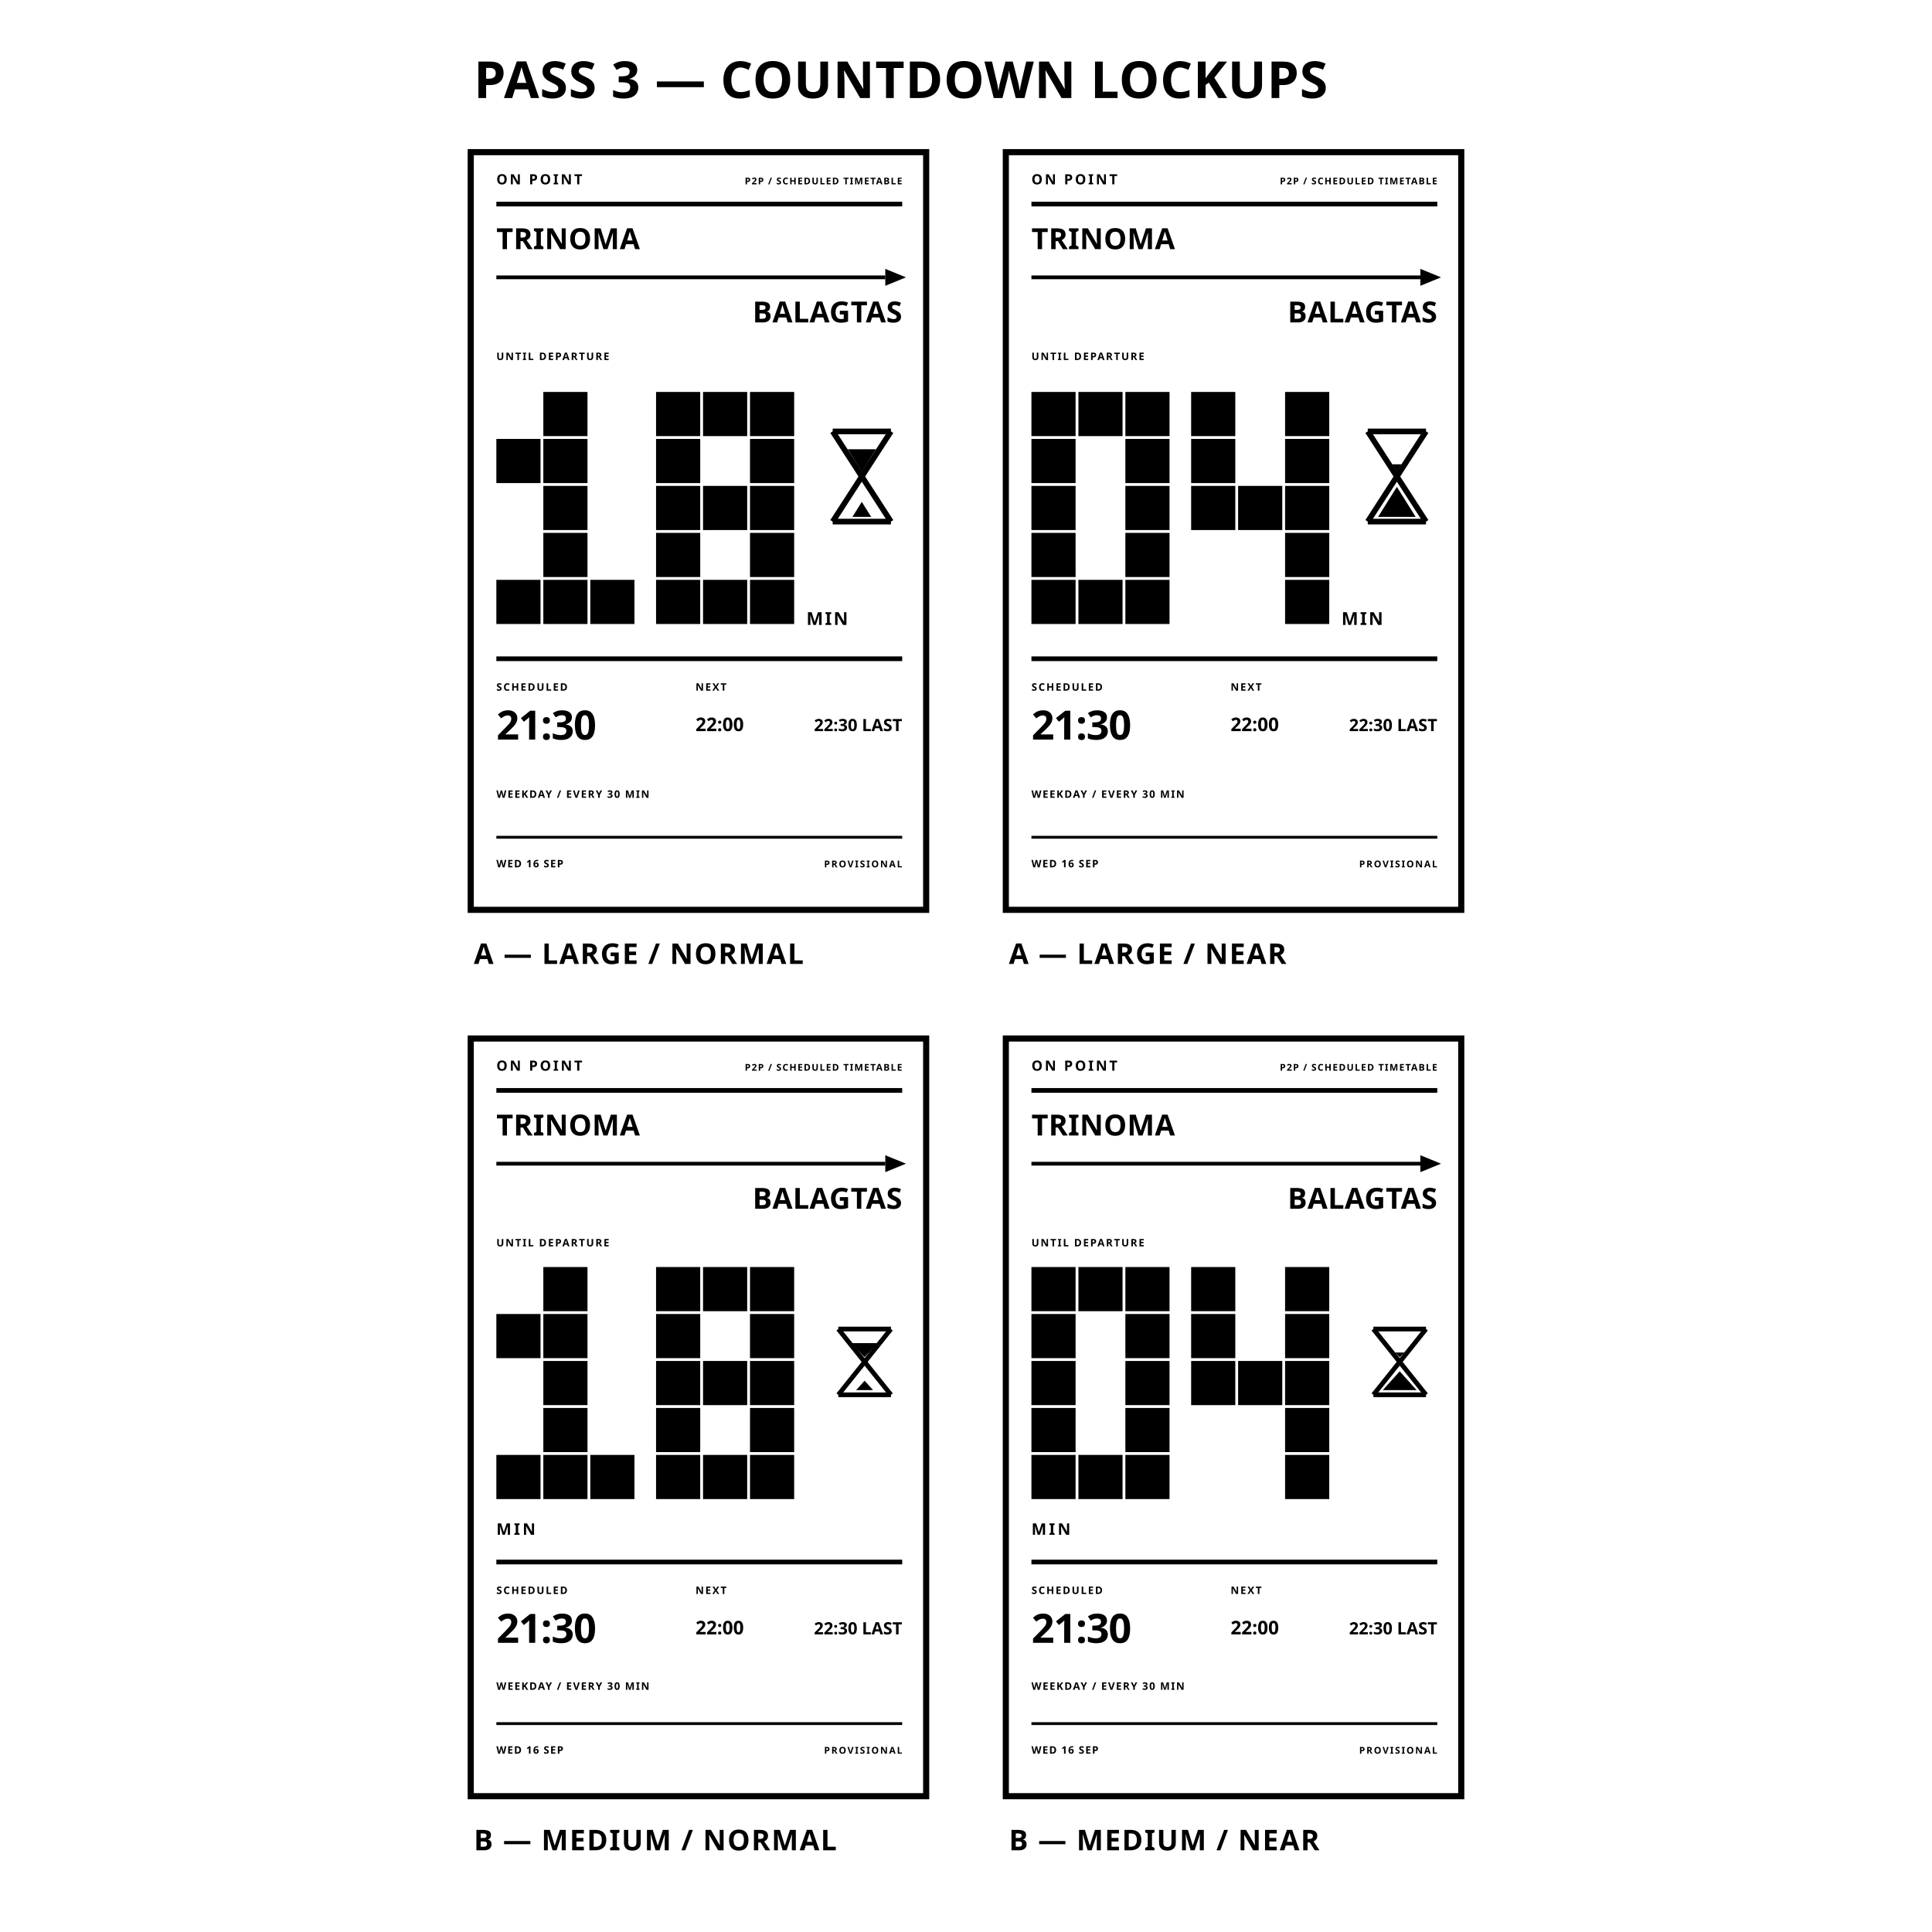
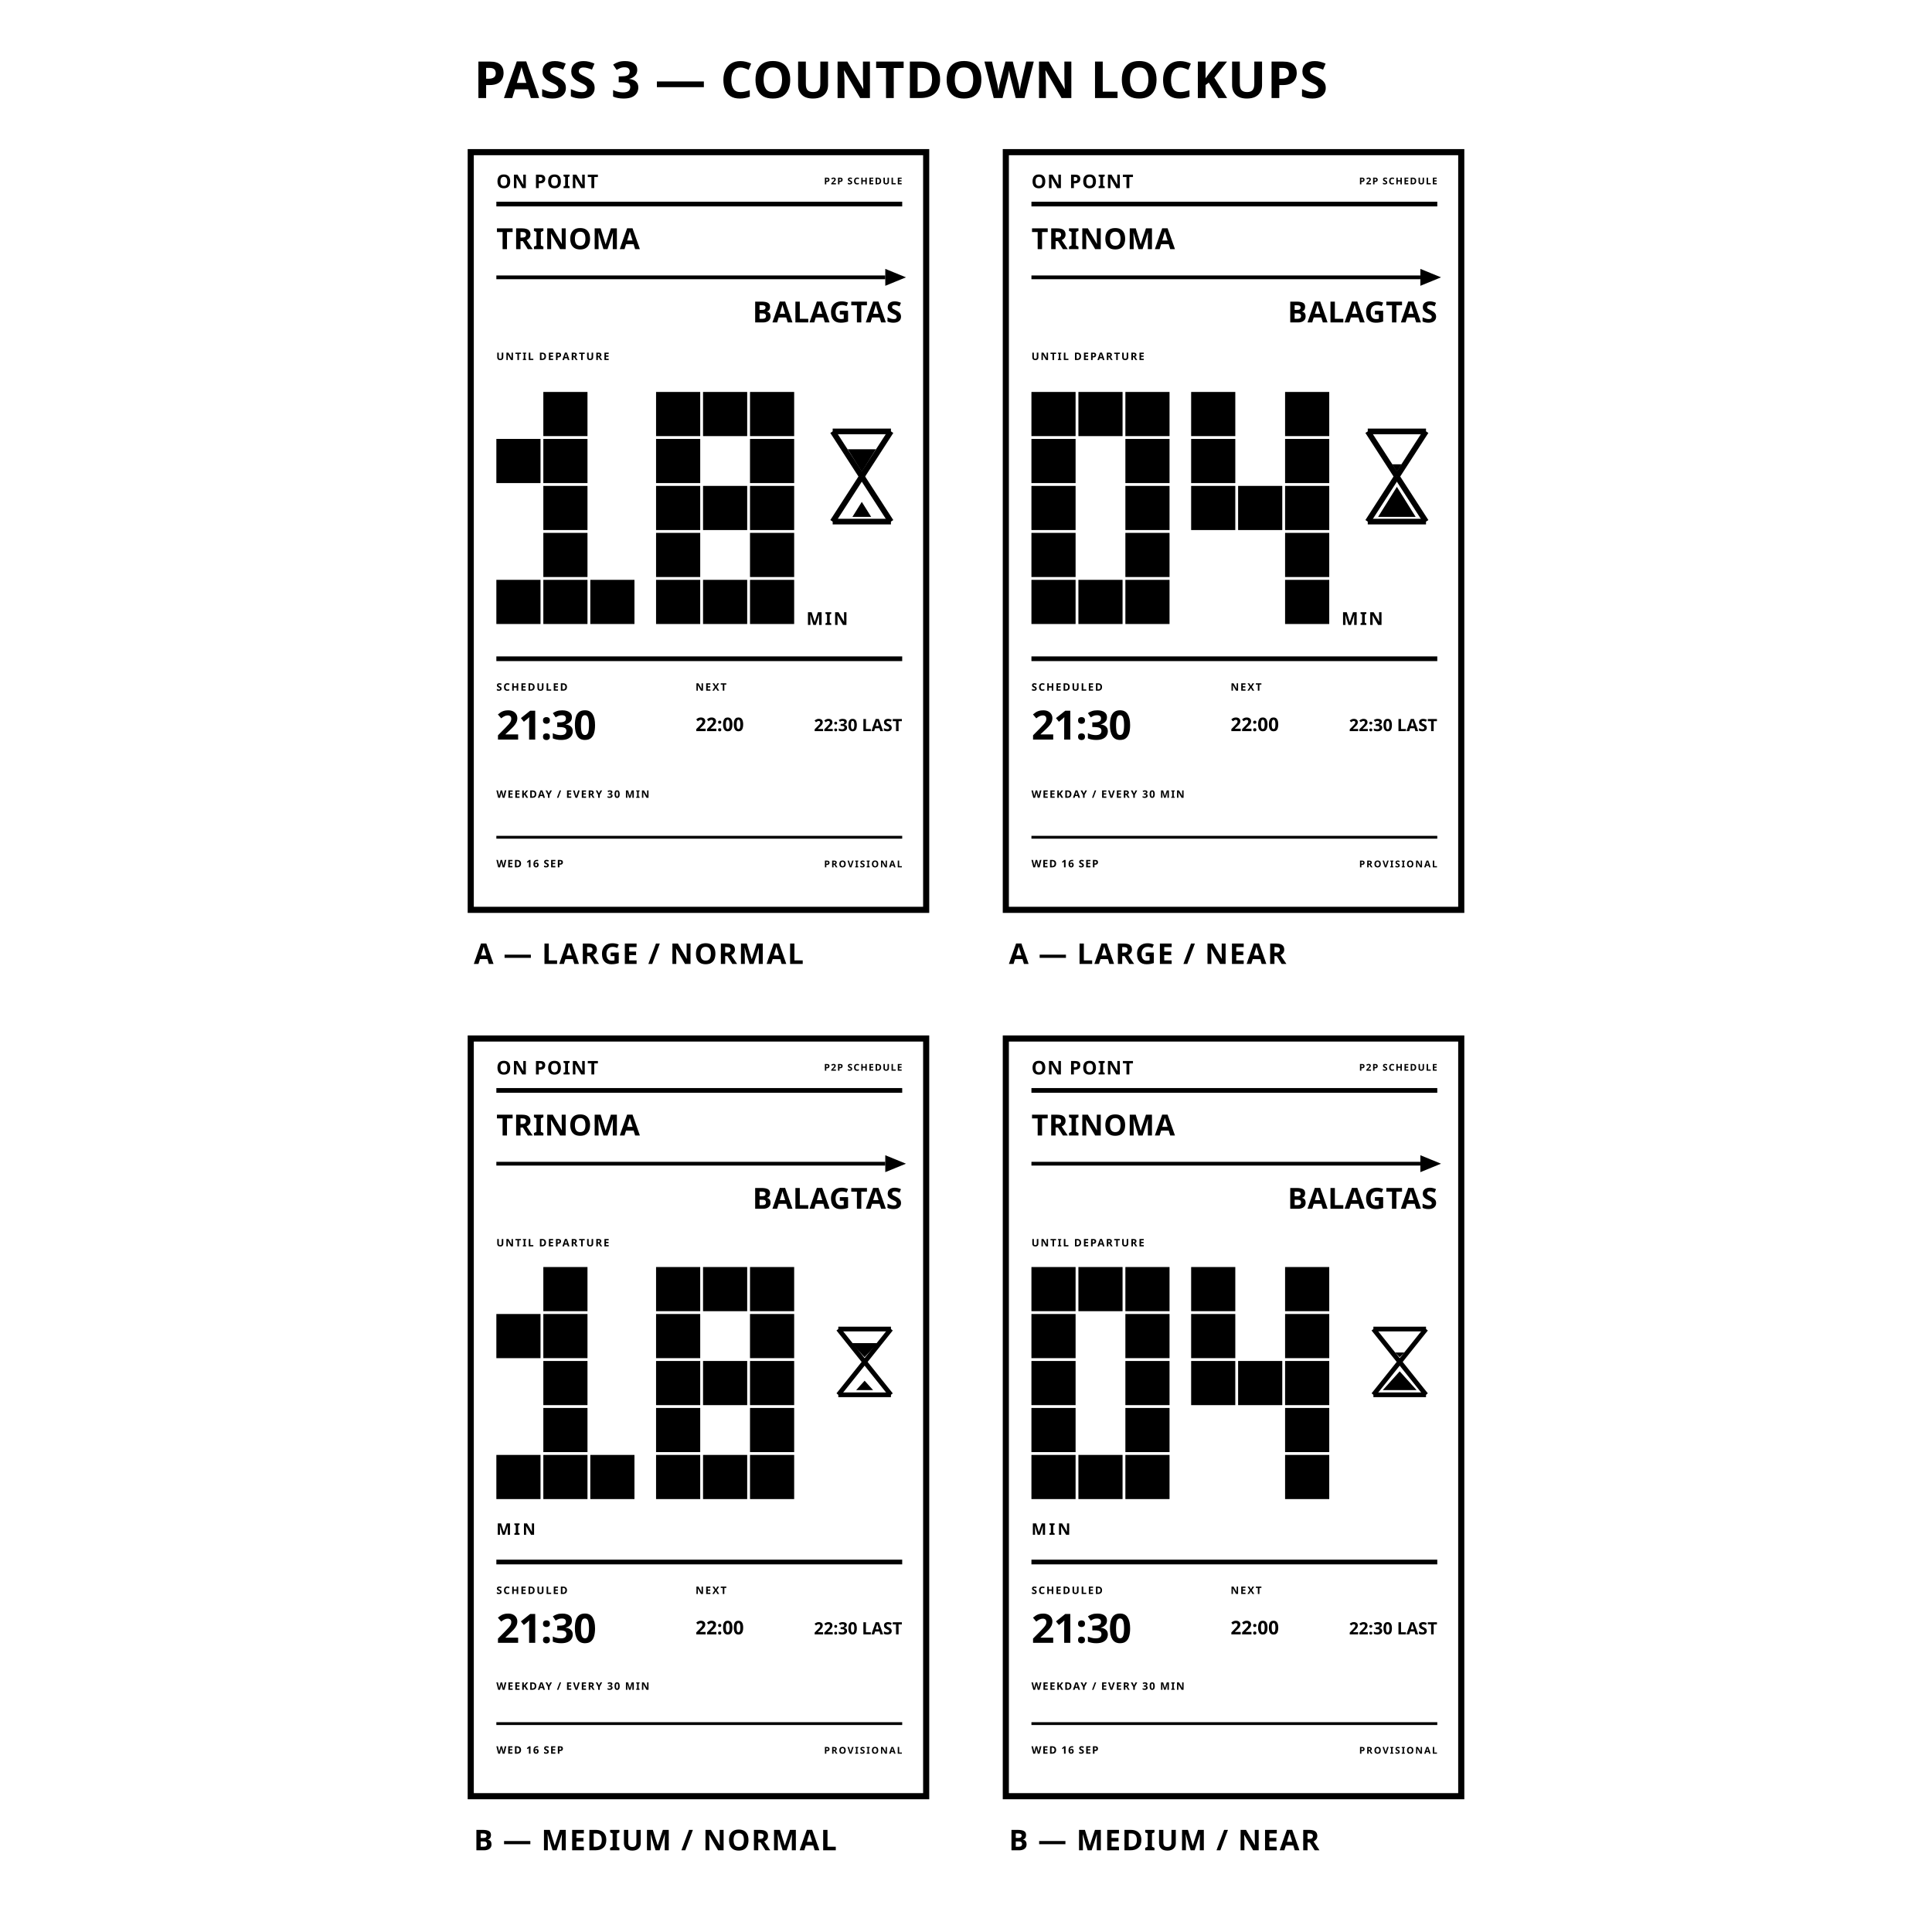
<svg xmlns="http://www.w3.org/2000/svg" width="946" height="946" viewBox="0 0 946 946" data-output-width="550" data-output-height="946">
  <style>
@font-face {
  font-family: 'Preview Noto Sans';
  src: url('file:///Users/almariano1/Downloads/project-on-point/lib/EpdFont/builtinFonts/source/NotoSans/NotoSans-Regular.ttf');
  font-weight: 400;
}
@font-face {
  font-family: 'Preview Noto Sans';
  src: url('file:///Users/almariano1/Downloads/project-on-point/lib/EpdFont/builtinFonts/source/NotoSans/NotoSans-Bold.ttf');
  font-weight: 700;
}
@font-face {
  font-family: 'Preview Ubuntu';
  src: url('file:///Users/almariano1/Downloads/project-on-point/lib/EpdFont/builtinFonts/source/Ubuntu/Ubuntu-Regular.ttf');
  font-weight: 400;
}
@font-face {
  font-family: 'Preview Ubuntu';
  src: url('file:///Users/almariano1/Downloads/project-on-point/lib/EpdFont/builtinFonts/source/Ubuntu/Ubuntu-Bold.ttf');
  font-weight: 700;
}
text { font-family: 'Preview Noto Sans', sans-serif; }
.utility { font-family: 'Preview Ubuntu', sans-serif; }
</style>
  <rect width="946" height="946" fill="#fff" />
  <g transform="translate(198 0)">
    <text x="34" y="48" font-size="25" font-weight="700" fill="#000" text-anchor="start" letter-spacing="0.3">PASS 3 — COUNTDOWN LOCKUPS</text>
    <rect x="31" y="73" width="226" height="374" fill="#000" />
    <rect x="34" y="76" width="220" height="368" fill="#fff" />
    <g transform="translate(34 76) scale(0.46)">
-       <text class="utility" x="24" y="31" font-size="15" font-weight="700" fill="#000" text-anchor="start" letter-spacing="2.2">ON POINT</text>
-       <text class="utility" x="456" y="31" font-size="10" font-weight="700" fill="#000" text-anchor="end" letter-spacing="1.0">P2P / SCHEDULED TIMETABLE</text>
+       <text x="24" y="35" font-size="20" font-weight="700" fill="#000" text-anchor="start" letter-spacing="1.0">ON POINT</text>
+       <text class="utility" x="456" y="31" font-size="10" font-weight="700" fill="#000" text-anchor="end" letter-spacing="1.0">P2P SCHEDULE</text>
      <line x1="24" y1="52" x2="456" y2="52" stroke="#000" stroke-width="5" />
      <text x="24" y="100" font-size="31" font-weight="700" fill="#000" text-anchor="start" letter-spacing="0.3">TRINOMA</text>
      <line x1="24" y1="130" x2="438" y2="130" stroke="#000" stroke-width="4" />
      <polygon points="438,121 460,130 438,139" fill="#000" />
      <text x="456" y="178" font-size="31" font-weight="700" fill="#000" text-anchor="end" letter-spacing="0.3">BALAGTAS</text>
      <text class="utility" x="24" y="218" font-size="11" font-weight="700" fill="#000" text-anchor="start" letter-spacing="1.4">UNTIL DEPARTURE</text>
      <rect x="74" y="252" width="47" height="47" fill="#000" />
      <rect x="24" y="302" width="47" height="47" fill="#000" />
      <rect x="74" y="302" width="47" height="47" fill="#000" />
      <rect x="74" y="352" width="47" height="47" fill="#000" />
      <rect x="74" y="402" width="47" height="47" fill="#000" />
      <rect x="24" y="452" width="47" height="47" fill="#000" />
      <rect x="74" y="452" width="47" height="47" fill="#000" />
      <rect x="124" y="452" width="47" height="47" fill="#000" />
      <rect x="194" y="252" width="47" height="47" fill="#000" />
      <rect x="244" y="252" width="47" height="47" fill="#000" />
      <rect x="294" y="252" width="47" height="47" fill="#000" />
      <rect x="194" y="302" width="47" height="47" fill="#000" />
      <rect x="294" y="302" width="47" height="47" fill="#000" />
      <rect x="194" y="352" width="47" height="47" fill="#000" />
      <rect x="244" y="352" width="47" height="47" fill="#000" />
      <rect x="294" y="352" width="47" height="47" fill="#000" />
      <rect x="194" y="402" width="47" height="47" fill="#000" />
      <rect x="294" y="402" width="47" height="47" fill="#000" />
      <rect x="194" y="452" width="47" height="47" fill="#000" />
      <rect x="244" y="452" width="47" height="47" fill="#000" />
      <rect x="294" y="452" width="47" height="47" fill="#000" />
      <line x1="382" y1="294" x2="444" y2="294" stroke="#000" stroke-width="6" />
      <line x1="382" y1="390" x2="444" y2="390" stroke="#000" stroke-width="6" />
      <line x1="382" y1="294" x2="413" y2="342" stroke="#000" stroke-width="6" />
      <line x1="444" y1="294" x2="413" y2="342" stroke="#000" stroke-width="6" />
      <line x1="413" y1="342" x2="382" y2="390" stroke="#000" stroke-width="6" />
      <line x1="413" y1="342" x2="444" y2="390" stroke="#000" stroke-width="6" />
      <polygon points="413,337 398,313 428,313" fill="#000" />
      <polygon points="413,369 403,385 423,385" fill="#000" />
      <text class="utility" x="354" y="500" font-size="19" font-weight="700" fill="#000" text-anchor="start" letter-spacing="1.8">MIN</text>
      <line x1="24" y1="536" x2="456" y2="536" stroke="#000" stroke-width="5" />
      <text class="utility" x="24" y="570" font-size="11" font-weight="700" fill="#000" text-anchor="start" letter-spacing="1.4">SCHEDULED</text>
      <text x="24" y="622" font-size="43" font-weight="700" fill="#000" text-anchor="start" letter-spacing="-1.0">21:30</text>
      <text class="utility" x="236" y="570" font-size="11" font-weight="700" fill="#000" text-anchor="start" letter-spacing="1.4">NEXT</text>
      <text x="236" y="613" font-size="20" font-weight="700" fill="#000" text-anchor="start" letter-spacing="0">22:00</text>
      <text x="456" y="613" font-size="18" font-weight="700" fill="#000" text-anchor="end" letter-spacing="0">22:30 LAST</text>
      <text class="utility" x="24" y="684" font-size="11" font-weight="700" fill="#000" text-anchor="start" letter-spacing="1.2">WEEKDAY / EVERY 30 MIN</text>
      <line x1="24" y1="726" x2="456" y2="726" stroke="#000" stroke-width="3" />
      <text class="utility" x="24" y="758" font-size="11" font-weight="700" fill="#000" text-anchor="start" letter-spacing="1.0">WED 16 SEP</text>
      <text class="utility" x="456" y="758" font-size="10" font-weight="700" fill="#000" text-anchor="end" letter-spacing="1.4">PROVISIONAL</text>
    </g>
    <text class="utility" x="34" y="472" font-size="14" font-weight="700" fill="#000" text-anchor="start" letter-spacing="0.6">A — LARGE / NORMAL</text>
    <rect x="293" y="73" width="226" height="374" fill="#000" />
    <rect x="296" y="76" width="220" height="368" fill="#fff" />
    <g transform="translate(296 76) scale(0.46)">
-       <text class="utility" x="24" y="31" font-size="15" font-weight="700" fill="#000" text-anchor="start" letter-spacing="2.2">ON POINT</text>
-       <text class="utility" x="456" y="31" font-size="10" font-weight="700" fill="#000" text-anchor="end" letter-spacing="1.0">P2P / SCHEDULED TIMETABLE</text>
+       <text x="24" y="35" font-size="20" font-weight="700" fill="#000" text-anchor="start" letter-spacing="1.0">ON POINT</text>
+       <text class="utility" x="456" y="31" font-size="10" font-weight="700" fill="#000" text-anchor="end" letter-spacing="1.0">P2P SCHEDULE</text>
      <line x1="24" y1="52" x2="456" y2="52" stroke="#000" stroke-width="5" />
      <text x="24" y="100" font-size="31" font-weight="700" fill="#000" text-anchor="start" letter-spacing="0.3">TRINOMA</text>
      <line x1="24" y1="130" x2="438" y2="130" stroke="#000" stroke-width="4" />
      <polygon points="438,121 460,130 438,139" fill="#000" />
      <text x="456" y="178" font-size="31" font-weight="700" fill="#000" text-anchor="end" letter-spacing="0.3">BALAGTAS</text>
      <text class="utility" x="24" y="218" font-size="11" font-weight="700" fill="#000" text-anchor="start" letter-spacing="1.4">UNTIL DEPARTURE</text>
      <rect x="24" y="252" width="47" height="47" fill="#000" />
      <rect x="74" y="252" width="47" height="47" fill="#000" />
      <rect x="124" y="252" width="47" height="47" fill="#000" />
      <rect x="24" y="302" width="47" height="47" fill="#000" />
      <rect x="124" y="302" width="47" height="47" fill="#000" />
      <rect x="24" y="352" width="47" height="47" fill="#000" />
      <rect x="124" y="352" width="47" height="47" fill="#000" />
      <rect x="24" y="402" width="47" height="47" fill="#000" />
      <rect x="124" y="402" width="47" height="47" fill="#000" />
      <rect x="24" y="452" width="47" height="47" fill="#000" />
      <rect x="74" y="452" width="47" height="47" fill="#000" />
      <rect x="124" y="452" width="47" height="47" fill="#000" />
      <rect x="194" y="252" width="47" height="47" fill="#000" />
      <rect x="294" y="252" width="47" height="47" fill="#000" />
      <rect x="194" y="302" width="47" height="47" fill="#000" />
      <rect x="294" y="302" width="47" height="47" fill="#000" />
      <rect x="194" y="352" width="47" height="47" fill="#000" />
      <rect x="244" y="352" width="47" height="47" fill="#000" />
      <rect x="294" y="352" width="47" height="47" fill="#000" />
      <rect x="294" y="402" width="47" height="47" fill="#000" />
      <rect x="294" y="452" width="47" height="47" fill="#000" />
      <line x1="382" y1="294" x2="444" y2="294" stroke="#000" stroke-width="6" />
      <line x1="382" y1="390" x2="444" y2="390" stroke="#000" stroke-width="6" />
      <line x1="382" y1="294" x2="413" y2="342" stroke="#000" stroke-width="6" />
      <line x1="444" y1="294" x2="413" y2="342" stroke="#000" stroke-width="6" />
      <line x1="413" y1="342" x2="382" y2="390" stroke="#000" stroke-width="6" />
      <line x1="413" y1="342" x2="444" y2="390" stroke="#000" stroke-width="6" />
      <polygon points="413,337 408,329 418,329" fill="#000" />
      <polygon points="413,353 393,385 433,385" fill="#000" />
      <text class="utility" x="354" y="500" font-size="19" font-weight="700" fill="#000" text-anchor="start" letter-spacing="1.8">MIN</text>
      <line x1="24" y1="536" x2="456" y2="536" stroke="#000" stroke-width="5" />
      <text class="utility" x="24" y="570" font-size="11" font-weight="700" fill="#000" text-anchor="start" letter-spacing="1.4">SCHEDULED</text>
      <text x="24" y="622" font-size="43" font-weight="700" fill="#000" text-anchor="start" letter-spacing="-1.0">21:30</text>
      <text class="utility" x="236" y="570" font-size="11" font-weight="700" fill="#000" text-anchor="start" letter-spacing="1.4">NEXT</text>
      <text x="236" y="613" font-size="20" font-weight="700" fill="#000" text-anchor="start" letter-spacing="0">22:00</text>
      <text x="456" y="613" font-size="18" font-weight="700" fill="#000" text-anchor="end" letter-spacing="0">22:30 LAST</text>
      <text class="utility" x="24" y="684" font-size="11" font-weight="700" fill="#000" text-anchor="start" letter-spacing="1.2">WEEKDAY / EVERY 30 MIN</text>
      <line x1="24" y1="726" x2="456" y2="726" stroke="#000" stroke-width="3" />
      <text class="utility" x="24" y="758" font-size="11" font-weight="700" fill="#000" text-anchor="start" letter-spacing="1.0">WED 16 SEP</text>
      <text class="utility" x="456" y="758" font-size="10" font-weight="700" fill="#000" text-anchor="end" letter-spacing="1.4">PROVISIONAL</text>
    </g>
    <text class="utility" x="296" y="472" font-size="14" font-weight="700" fill="#000" text-anchor="start" letter-spacing="0.6">A — LARGE / NEAR</text>
    <rect x="31" y="507" width="226" height="374" fill="#000" />
    <rect x="34" y="510" width="220" height="368" fill="#fff" />
    <g transform="translate(34 510) scale(0.46)">
-       <text class="utility" x="24" y="31" font-size="15" font-weight="700" fill="#000" text-anchor="start" letter-spacing="2.2">ON POINT</text>
-       <text class="utility" x="456" y="31" font-size="10" font-weight="700" fill="#000" text-anchor="end" letter-spacing="1.0">P2P / SCHEDULED TIMETABLE</text>
+       <text x="24" y="35" font-size="20" font-weight="700" fill="#000" text-anchor="start" letter-spacing="1.0">ON POINT</text>
+       <text class="utility" x="456" y="31" font-size="10" font-weight="700" fill="#000" text-anchor="end" letter-spacing="1.0">P2P SCHEDULE</text>
      <line x1="24" y1="52" x2="456" y2="52" stroke="#000" stroke-width="5" />
      <text x="24" y="100" font-size="31" font-weight="700" fill="#000" text-anchor="start" letter-spacing="0.3">TRINOMA</text>
      <line x1="24" y1="130" x2="438" y2="130" stroke="#000" stroke-width="4" />
      <polygon points="438,121 460,130 438,139" fill="#000" />
      <text x="456" y="178" font-size="31" font-weight="700" fill="#000" text-anchor="end" letter-spacing="0.3">BALAGTAS</text>
      <text class="utility" x="24" y="218" font-size="11" font-weight="700" fill="#000" text-anchor="start" letter-spacing="1.4">UNTIL DEPARTURE</text>
      <rect x="74" y="240" width="47" height="47" fill="#000" />
      <rect x="24" y="290" width="47" height="47" fill="#000" />
      <rect x="74" y="290" width="47" height="47" fill="#000" />
      <rect x="74" y="340" width="47" height="47" fill="#000" />
      <rect x="74" y="390" width="47" height="47" fill="#000" />
      <rect x="24" y="440" width="47" height="47" fill="#000" />
      <rect x="74" y="440" width="47" height="47" fill="#000" />
      <rect x="124" y="440" width="47" height="47" fill="#000" />
      <rect x="194" y="240" width="47" height="47" fill="#000" />
      <rect x="244" y="240" width="47" height="47" fill="#000" />
      <rect x="294" y="240" width="47" height="47" fill="#000" />
      <rect x="194" y="290" width="47" height="47" fill="#000" />
      <rect x="294" y="290" width="47" height="47" fill="#000" />
      <rect x="194" y="340" width="47" height="47" fill="#000" />
      <rect x="244" y="340" width="47" height="47" fill="#000" />
      <rect x="294" y="340" width="47" height="47" fill="#000" />
      <rect x="194" y="390" width="47" height="47" fill="#000" />
      <rect x="294" y="390" width="47" height="47" fill="#000" />
      <rect x="194" y="440" width="47" height="47" fill="#000" />
      <rect x="244" y="440" width="47" height="47" fill="#000" />
      <rect x="294" y="440" width="47" height="47" fill="#000" />
      <line x1="388" y1="306" x2="444" y2="306" stroke="#000" stroke-width="5" />
      <line x1="388" y1="376" x2="444" y2="376" stroke="#000" stroke-width="5" />
      <line x1="388" y1="306" x2="416" y2="341" stroke="#000" stroke-width="5" />
      <line x1="444" y1="306" x2="416" y2="341" stroke="#000" stroke-width="5" />
      <line x1="416" y1="341" x2="388" y2="376" stroke="#000" stroke-width="5" />
      <line x1="416" y1="341" x2="444" y2="376" stroke="#000" stroke-width="5" />
      <polygon points="416,336 402,321 430,321" fill="#000" />
      <polygon points="416,361 407,371 425,371" fill="#000" />
      <text class="utility" x="24" y="525" font-size="17" font-weight="700" fill="#000" text-anchor="start" letter-spacing="2.6">MIN</text>
      <line x1="24" y1="554" x2="456" y2="554" stroke="#000" stroke-width="5" />
      <text class="utility" x="24" y="588" font-size="11" font-weight="700" fill="#000" text-anchor="start" letter-spacing="1.4">SCHEDULED</text>
      <text x="24" y="640" font-size="43" font-weight="700" fill="#000" text-anchor="start" letter-spacing="-1.0">21:30</text>
      <text class="utility" x="236" y="588" font-size="11" font-weight="700" fill="#000" text-anchor="start" letter-spacing="1.4">NEXT</text>
      <text x="236" y="631" font-size="20" font-weight="700" fill="#000" text-anchor="start" letter-spacing="0">22:00</text>
      <text x="456" y="631" font-size="18" font-weight="700" fill="#000" text-anchor="end" letter-spacing="0">22:30 LAST</text>
      <text class="utility" x="24" y="690" font-size="11" font-weight="700" fill="#000" text-anchor="start" letter-spacing="1.2">WEEKDAY / EVERY 30 MIN</text>
      <line x1="24" y1="726" x2="456" y2="726" stroke="#000" stroke-width="3" />
      <text class="utility" x="24" y="758" font-size="11" font-weight="700" fill="#000" text-anchor="start" letter-spacing="1.0">WED 16 SEP</text>
      <text class="utility" x="456" y="758" font-size="10" font-weight="700" fill="#000" text-anchor="end" letter-spacing="1.4">PROVISIONAL</text>
    </g>
    <text class="utility" x="34" y="906" font-size="14" font-weight="700" fill="#000" text-anchor="start" letter-spacing="0.6">B — MEDIUM / NORMAL</text>
    <rect x="293" y="507" width="226" height="374" fill="#000" />
    <rect x="296" y="510" width="220" height="368" fill="#fff" />
    <g transform="translate(296 510) scale(0.46)">
-       <text class="utility" x="24" y="31" font-size="15" font-weight="700" fill="#000" text-anchor="start" letter-spacing="2.2">ON POINT</text>
-       <text class="utility" x="456" y="31" font-size="10" font-weight="700" fill="#000" text-anchor="end" letter-spacing="1.0">P2P / SCHEDULED TIMETABLE</text>
+       <text x="24" y="35" font-size="20" font-weight="700" fill="#000" text-anchor="start" letter-spacing="1.0">ON POINT</text>
+       <text class="utility" x="456" y="31" font-size="10" font-weight="700" fill="#000" text-anchor="end" letter-spacing="1.0">P2P SCHEDULE</text>
      <line x1="24" y1="52" x2="456" y2="52" stroke="#000" stroke-width="5" />
      <text x="24" y="100" font-size="31" font-weight="700" fill="#000" text-anchor="start" letter-spacing="0.3">TRINOMA</text>
      <line x1="24" y1="130" x2="438" y2="130" stroke="#000" stroke-width="4" />
      <polygon points="438,121 460,130 438,139" fill="#000" />
      <text x="456" y="178" font-size="31" font-weight="700" fill="#000" text-anchor="end" letter-spacing="0.3">BALAGTAS</text>
      <text class="utility" x="24" y="218" font-size="11" font-weight="700" fill="#000" text-anchor="start" letter-spacing="1.4">UNTIL DEPARTURE</text>
      <rect x="24" y="240" width="47" height="47" fill="#000" />
      <rect x="74" y="240" width="47" height="47" fill="#000" />
      <rect x="124" y="240" width="47" height="47" fill="#000" />
      <rect x="24" y="290" width="47" height="47" fill="#000" />
      <rect x="124" y="290" width="47" height="47" fill="#000" />
      <rect x="24" y="340" width="47" height="47" fill="#000" />
      <rect x="124" y="340" width="47" height="47" fill="#000" />
      <rect x="24" y="390" width="47" height="47" fill="#000" />
      <rect x="124" y="390" width="47" height="47" fill="#000" />
      <rect x="24" y="440" width="47" height="47" fill="#000" />
      <rect x="74" y="440" width="47" height="47" fill="#000" />
      <rect x="124" y="440" width="47" height="47" fill="#000" />
      <rect x="194" y="240" width="47" height="47" fill="#000" />
      <rect x="294" y="240" width="47" height="47" fill="#000" />
      <rect x="194" y="290" width="47" height="47" fill="#000" />
      <rect x="294" y="290" width="47" height="47" fill="#000" />
      <rect x="194" y="340" width="47" height="47" fill="#000" />
      <rect x="244" y="340" width="47" height="47" fill="#000" />
      <rect x="294" y="340" width="47" height="47" fill="#000" />
      <rect x="294" y="390" width="47" height="47" fill="#000" />
      <rect x="294" y="440" width="47" height="47" fill="#000" />
      <line x1="388" y1="306" x2="444" y2="306" stroke="#000" stroke-width="5" />
      <line x1="388" y1="376" x2="444" y2="376" stroke="#000" stroke-width="5" />
      <line x1="388" y1="306" x2="416" y2="341" stroke="#000" stroke-width="5" />
      <line x1="444" y1="306" x2="416" y2="341" stroke="#000" stroke-width="5" />
      <line x1="416" y1="341" x2="388" y2="376" stroke="#000" stroke-width="5" />
      <line x1="416" y1="341" x2="444" y2="376" stroke="#000" stroke-width="5" />
      <polygon points="416,336 411,331 421,331" fill="#000" />
      <polygon points="416,351 398,371 434,371" fill="#000" />
      <text class="utility" x="24" y="525" font-size="17" font-weight="700" fill="#000" text-anchor="start" letter-spacing="2.6">MIN</text>
      <line x1="24" y1="554" x2="456" y2="554" stroke="#000" stroke-width="5" />
      <text class="utility" x="24" y="588" font-size="11" font-weight="700" fill="#000" text-anchor="start" letter-spacing="1.4">SCHEDULED</text>
      <text x="24" y="640" font-size="43" font-weight="700" fill="#000" text-anchor="start" letter-spacing="-1.0">21:30</text>
      <text class="utility" x="236" y="588" font-size="11" font-weight="700" fill="#000" text-anchor="start" letter-spacing="1.4">NEXT</text>
      <text x="236" y="631" font-size="20" font-weight="700" fill="#000" text-anchor="start" letter-spacing="0">22:00</text>
      <text x="456" y="631" font-size="18" font-weight="700" fill="#000" text-anchor="end" letter-spacing="0">22:30 LAST</text>
      <text class="utility" x="24" y="690" font-size="11" font-weight="700" fill="#000" text-anchor="start" letter-spacing="1.2">WEEKDAY / EVERY 30 MIN</text>
      <line x1="24" y1="726" x2="456" y2="726" stroke="#000" stroke-width="3" />
      <text class="utility" x="24" y="758" font-size="11" font-weight="700" fill="#000" text-anchor="start" letter-spacing="1.0">WED 16 SEP</text>
      <text class="utility" x="456" y="758" font-size="10" font-weight="700" fill="#000" text-anchor="end" letter-spacing="1.4">PROVISIONAL</text>
    </g>
    <text class="utility" x="296" y="906" font-size="14" font-weight="700" fill="#000" text-anchor="start" letter-spacing="0.6">B — MEDIUM / NEAR</text>
  </g>
</svg>
